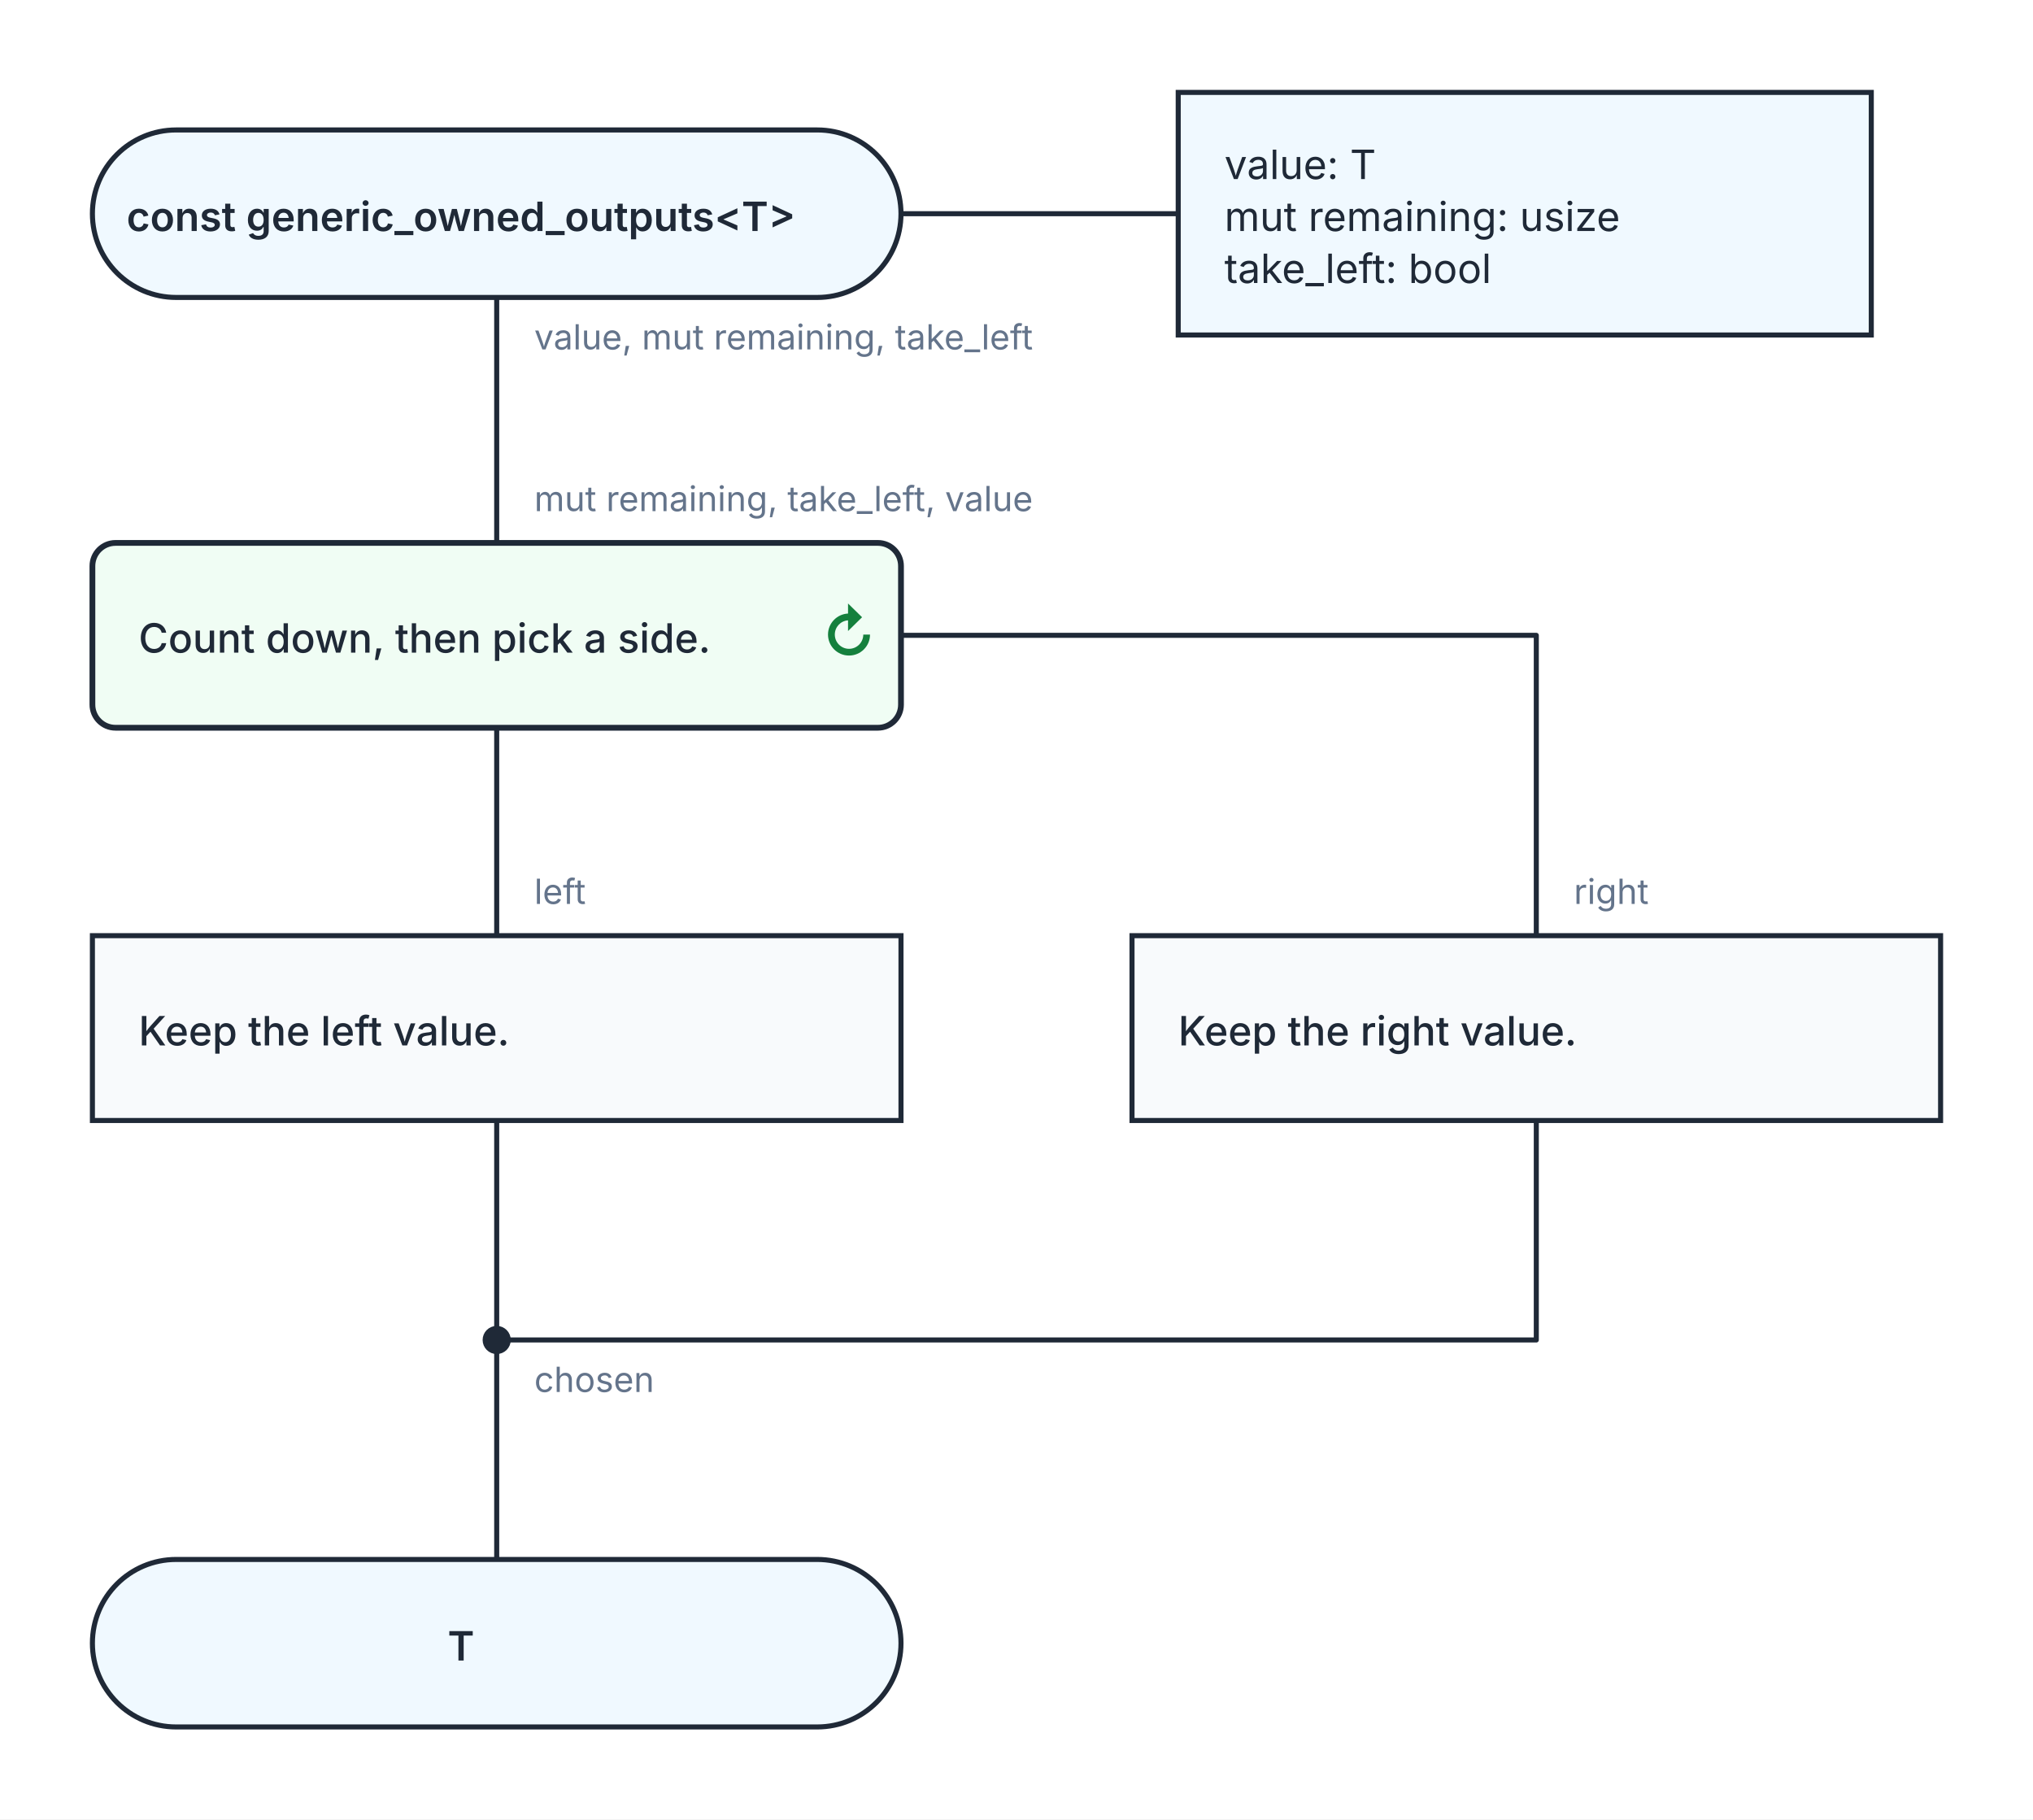
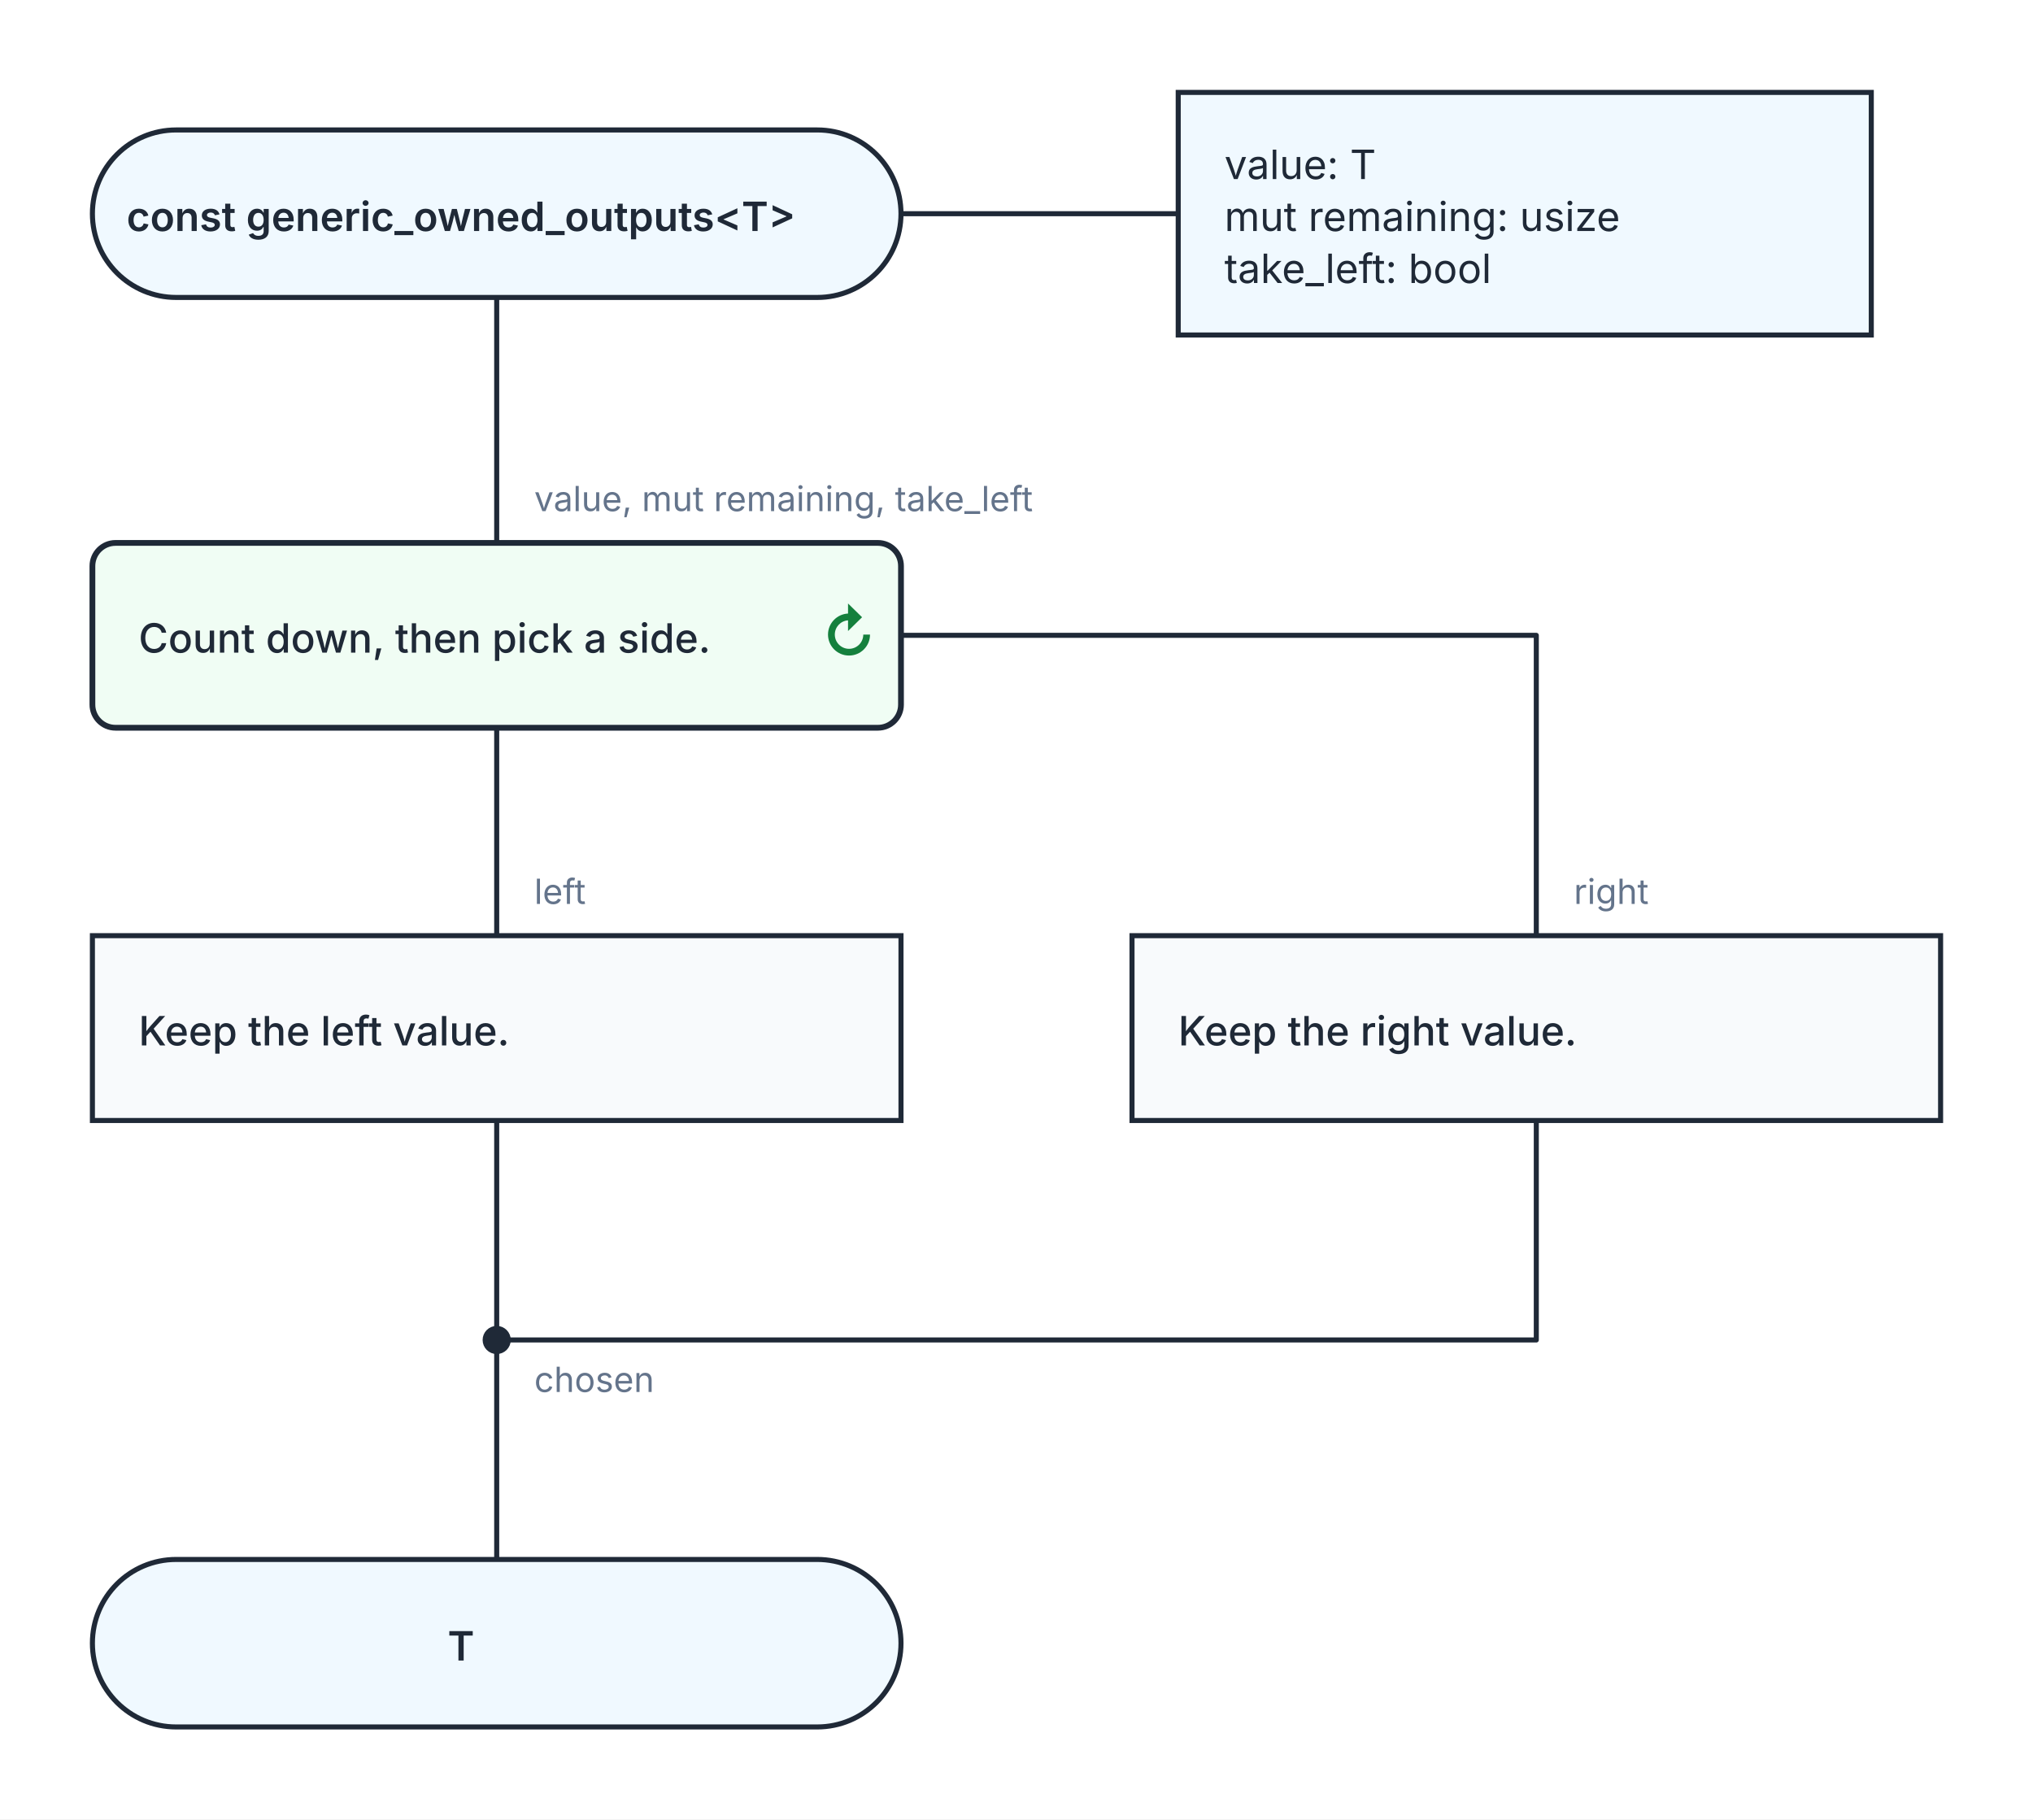
<svg xmlns="http://www.w3.org/2000/svg" width="704" height="630" viewBox="0 0 704 630" role="img" aria-labelledby="kaalang-title" aria-describedby="kaalang-description">
  <defs>
    <style>
      svg { color: #1f2937; font-family: Inter, ui-sans-serif, system-ui, -apple-system, BlinkMacSystemFont, "Segoe UI", sans-serif; text-rendering: optimizeLegibility; }
      .connection { fill: none; stroke: currentColor; stroke-width: 1.75; stroke-linecap: square; stroke-linejoin: round; }
      .connection-label { fill: #64748b; font-size: 12px; font-weight: 400; paint-order: stroke; stroke: #ffffff; stroke-width: 5px; stroke-linejoin: round; text-anchor: start; }
      .branch-label { fill: currentColor; font-weight: 500; }
      .parameter-link { fill: none; stroke: currentColor; stroke-width: 1.75; }
      .node-shape { fill: #ffffff; stroke: currentColor; stroke-width: 1.75; }
      .start .node-shape, .end .node-shape, .parameter-panel .node-shape { fill: #f0f9ff; }
      .action .node-shape, .call .node-shape { fill: #f8fafc; }
      .call-bars { fill: none; stroke: currentColor; stroke-width: 1.75; }
      .loop .node-shape { fill: #f0fdf4; stroke-width: 2; }
      .loop-marker { fill: #15803d; font-size: 20px; font-weight: 700; text-anchor: middle; }
      .question .node-shape { fill: #fffbeb; }
      .select .node-shape, .case .node-shape { fill: #f5f3ff; }
      .label { fill: currentColor; font-size: 14px; text-anchor: middle; }
      .start .label, .question .label, .select .label, .case .label, .end .label { font-weight: 600; }
      .action .label, .call .label, .loop .label { font-weight: 500; text-anchor: start; }
      .parameter-panel .label { font-weight: 400; text-anchor: start; }
      .cycle-boundary { fill: #f0fdf433; stroke: #15803d; stroke-width: 1.5; stroke-dasharray: 7 5; }
      .cycle-caption { fill: #166534; font-size: 12px; font-weight: 600; paint-order: stroke; stroke: #ffffff; stroke-width: 4px; }
    </style>
  </defs>
  <rect width="100%" height="100%" fill="#ffffff" />
  <g class="cycle-regions">
  </g>
  <g class="connections">
    <path class="connection" d="       M 172 103 L 172 188       M 172 252 L 172 324       M 312 220 L 532 220 L 532 324       M 172 388 L 172 464       M 532 388 L 532 464 L 172 464       M 172 464 L 172 540     " />
    <text class="connection-label" x="185" y="482" xml:space="preserve">
      <tspan x="185" dy="0">chosen</tspan>
    </text>
+     <text class="connection-label" x="185" y="177" xml:space="preserve">
+       <tspan x="185" dy="0">value, mut remaining, take_left</tspan>
+     </text>
    <text class="connection-label" x="185" y="313" xml:space="preserve">
      <tspan x="185" dy="0">left</tspan>
    </text>
    <text class="connection-label" x="545" y="313" xml:space="preserve">
      <tspan x="545" dy="0">right</tspan>
-     </text>
-     <text class="connection-label" x="185" y="121" xml:space="preserve">
-       <tspan x="185" dy="0">value, mut remaining, take_left</tspan>
-     </text>
-     <text class="connection-label" x="185" y="177" xml:space="preserve">
-       <tspan x="185" dy="0">mut remaining, take_left, value</tspan>
    </text>
  </g>
  <g class="nodes">
    <path class="parameter-link" d="M 312 74 L 408 74" />
    <g class="parameter-panel" transform="translate(528 74)">
      <rect class="node-shape" x="-120" y="-42" width="240" height="84" />
      <text class="label" x="-104" y="-12" xml:space="preserve">
        <tspan x="-104" dy="0">value: T</tspan>
        <tspan x="-104" dy="18">mut remaining: usize</tspan>
        <tspan x="-104" dy="18">take_left: bool</tspan>
      </text>
    </g>
    <g class="node merge" transform="translate(172 464)">
      <circle class="node-shape" r="4" style="fill: currentColor" />
    </g>
    <g class="node start" transform="translate(172 74)">
      <rect class="node-shape" x="-140" y="-29" width="280" height="58" rx="29" />
      <text class="label" y="6" xml:space="preserve">
        <tspan x="0" dy="0">const generic_owned_outputs&lt;T&gt;</tspan>
      </text>
    </g>
    <g class="node loop" transform="translate(172 220)">
      <rect class="node-shape" x="-140" y="-32" width="280" height="64" rx="8" />
      <text class="label" y="6" xml:space="preserve">
        <tspan x="-124" dy="0">Count down, then pick a side.</tspan>
      </text>
      <text class="loop-marker" x="122" y="7" aria-hidden="true">↻</text>
    </g>
    <g class="node action" transform="translate(172 356)">
      <rect class="node-shape" x="-140" y="-32" width="280" height="64" />
      <text class="label" y="6" xml:space="preserve">
        <tspan x="-124" dy="0">Keep the left value.</tspan>
      </text>
    </g>
    <g class="node action" transform="translate(532 356)">
      <rect class="node-shape" x="-140" y="-32" width="280" height="64" />
      <text class="label" y="6" xml:space="preserve">
        <tspan x="-124" dy="0">Keep the right value.</tspan>
      </text>
    </g>
    <g class="node end" transform="translate(172 569)">
      <rect class="node-shape" x="-140" y="-29" width="280" height="58" rx="29" />
      <text class="label" y="6" xml:space="preserve">
        <tspan x="0" dy="0">T</tspan>
      </text>
    </g>
  </g>
</svg>
